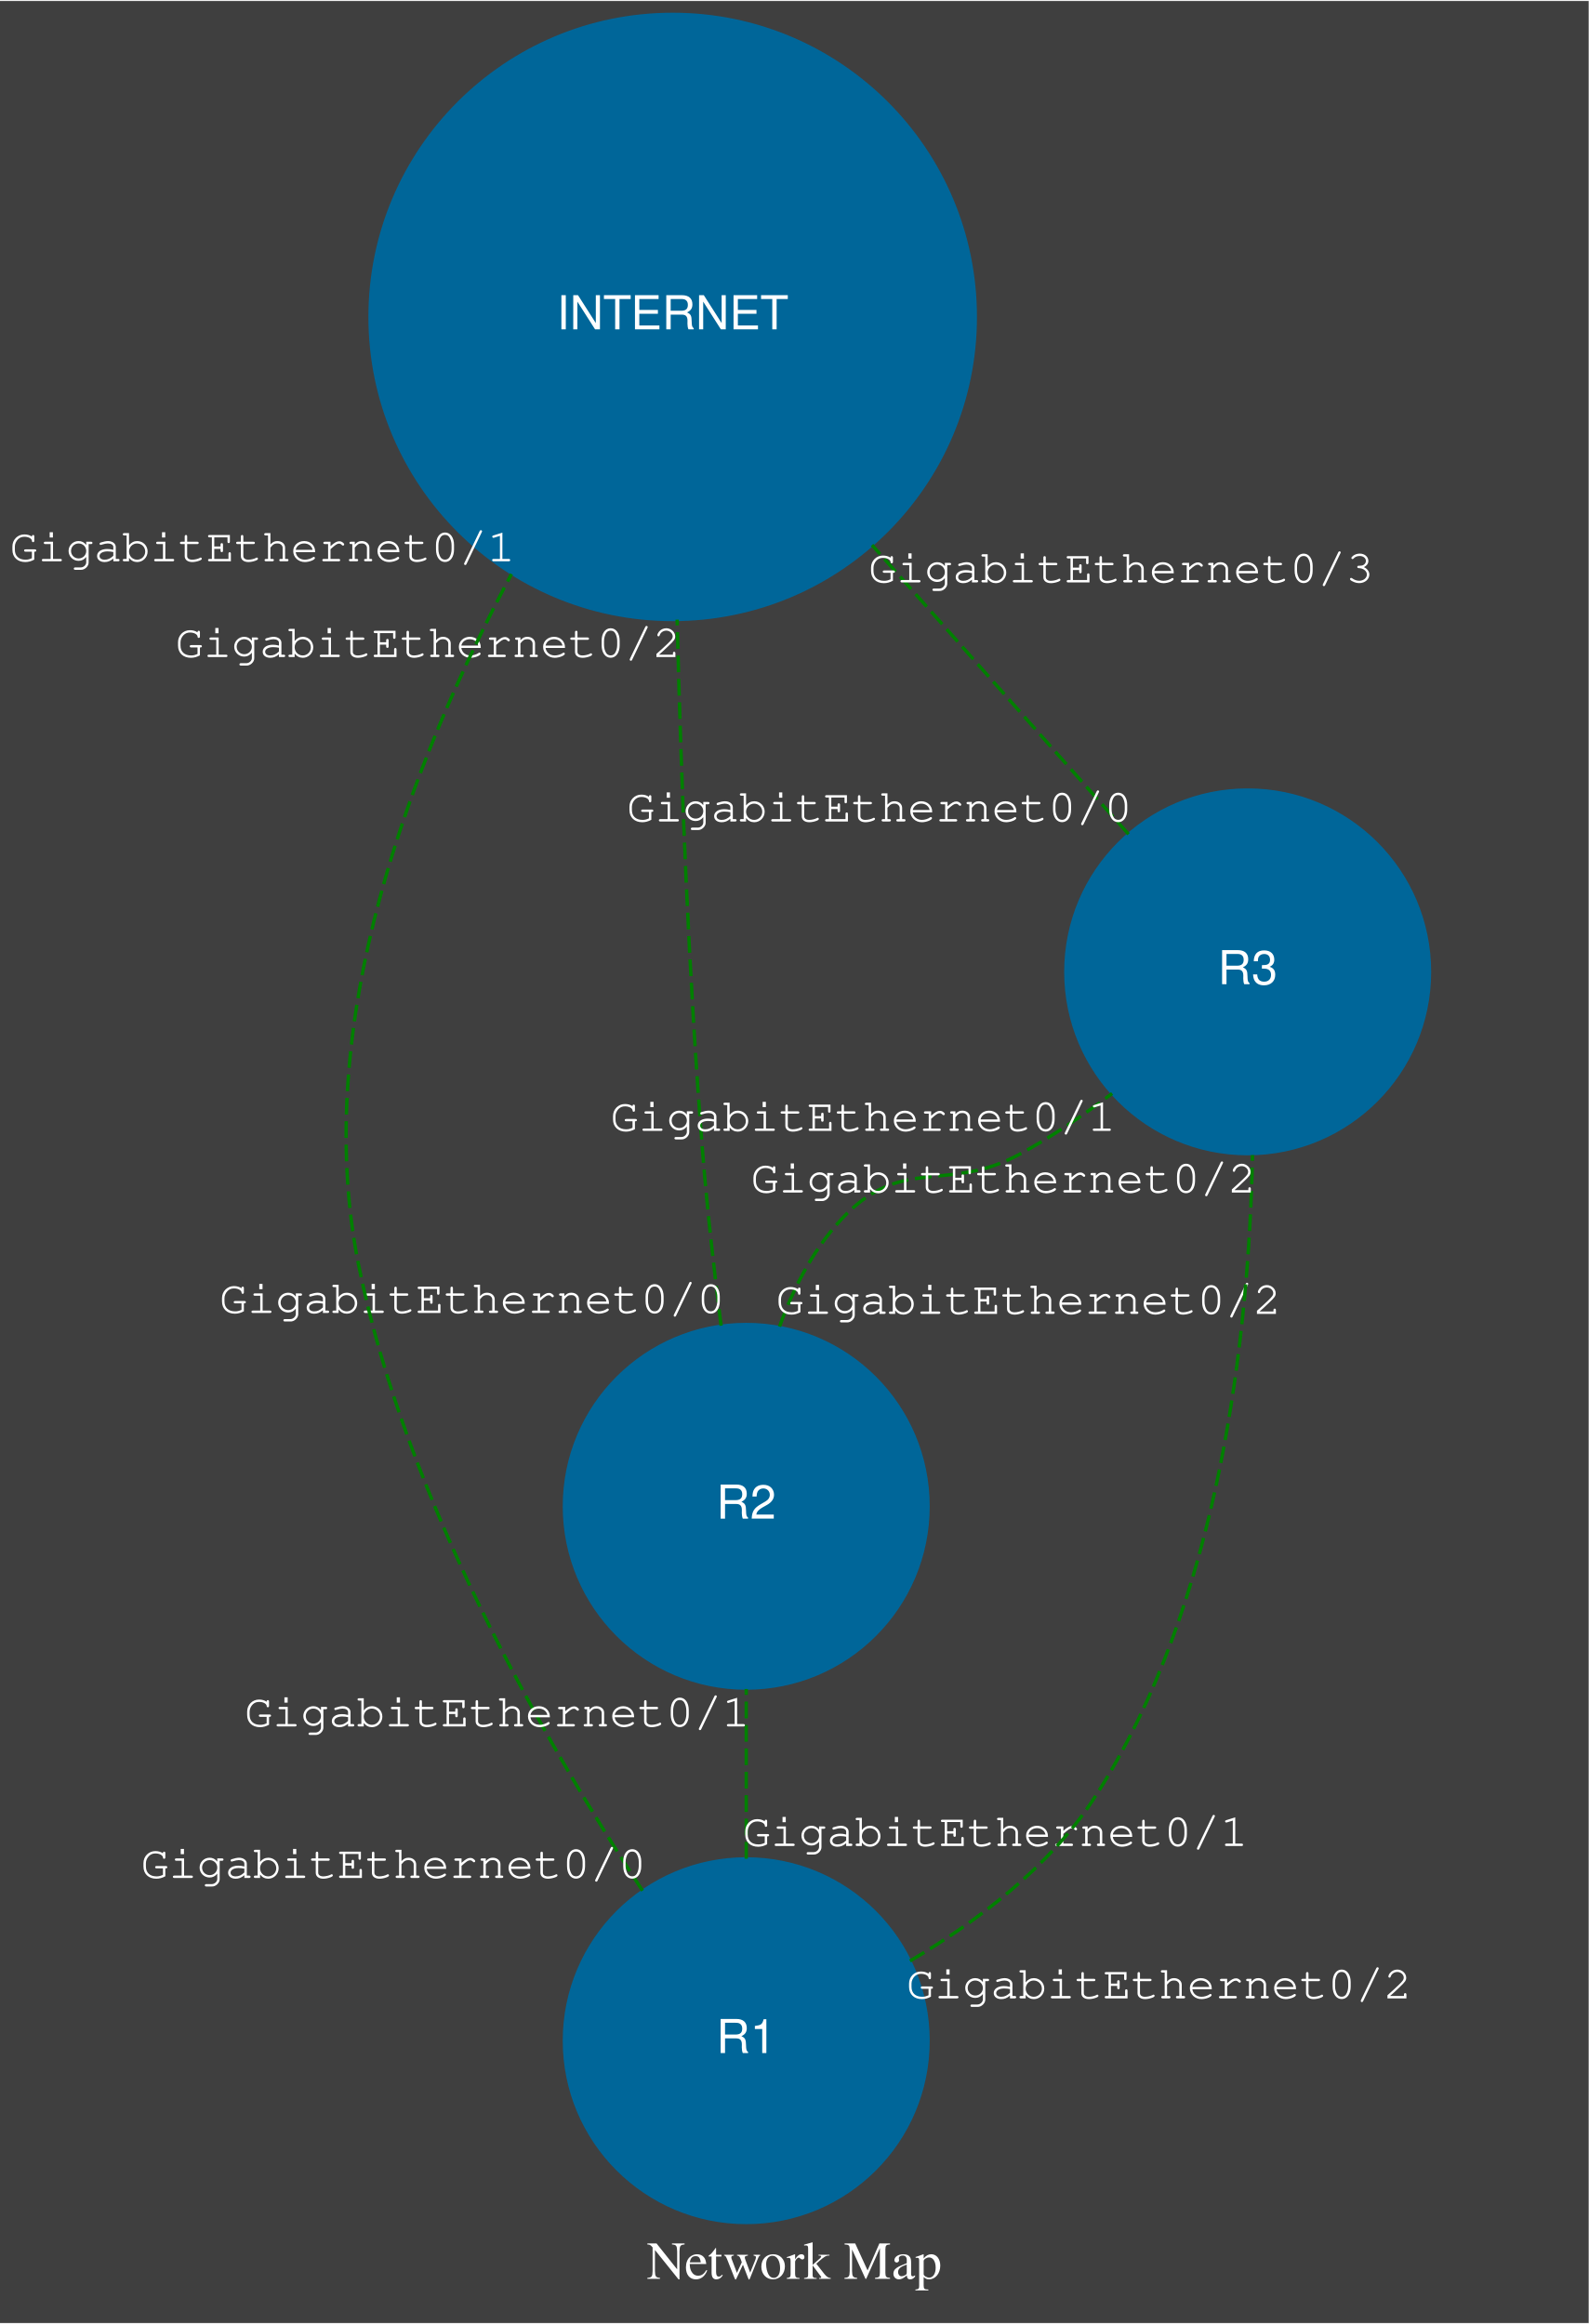
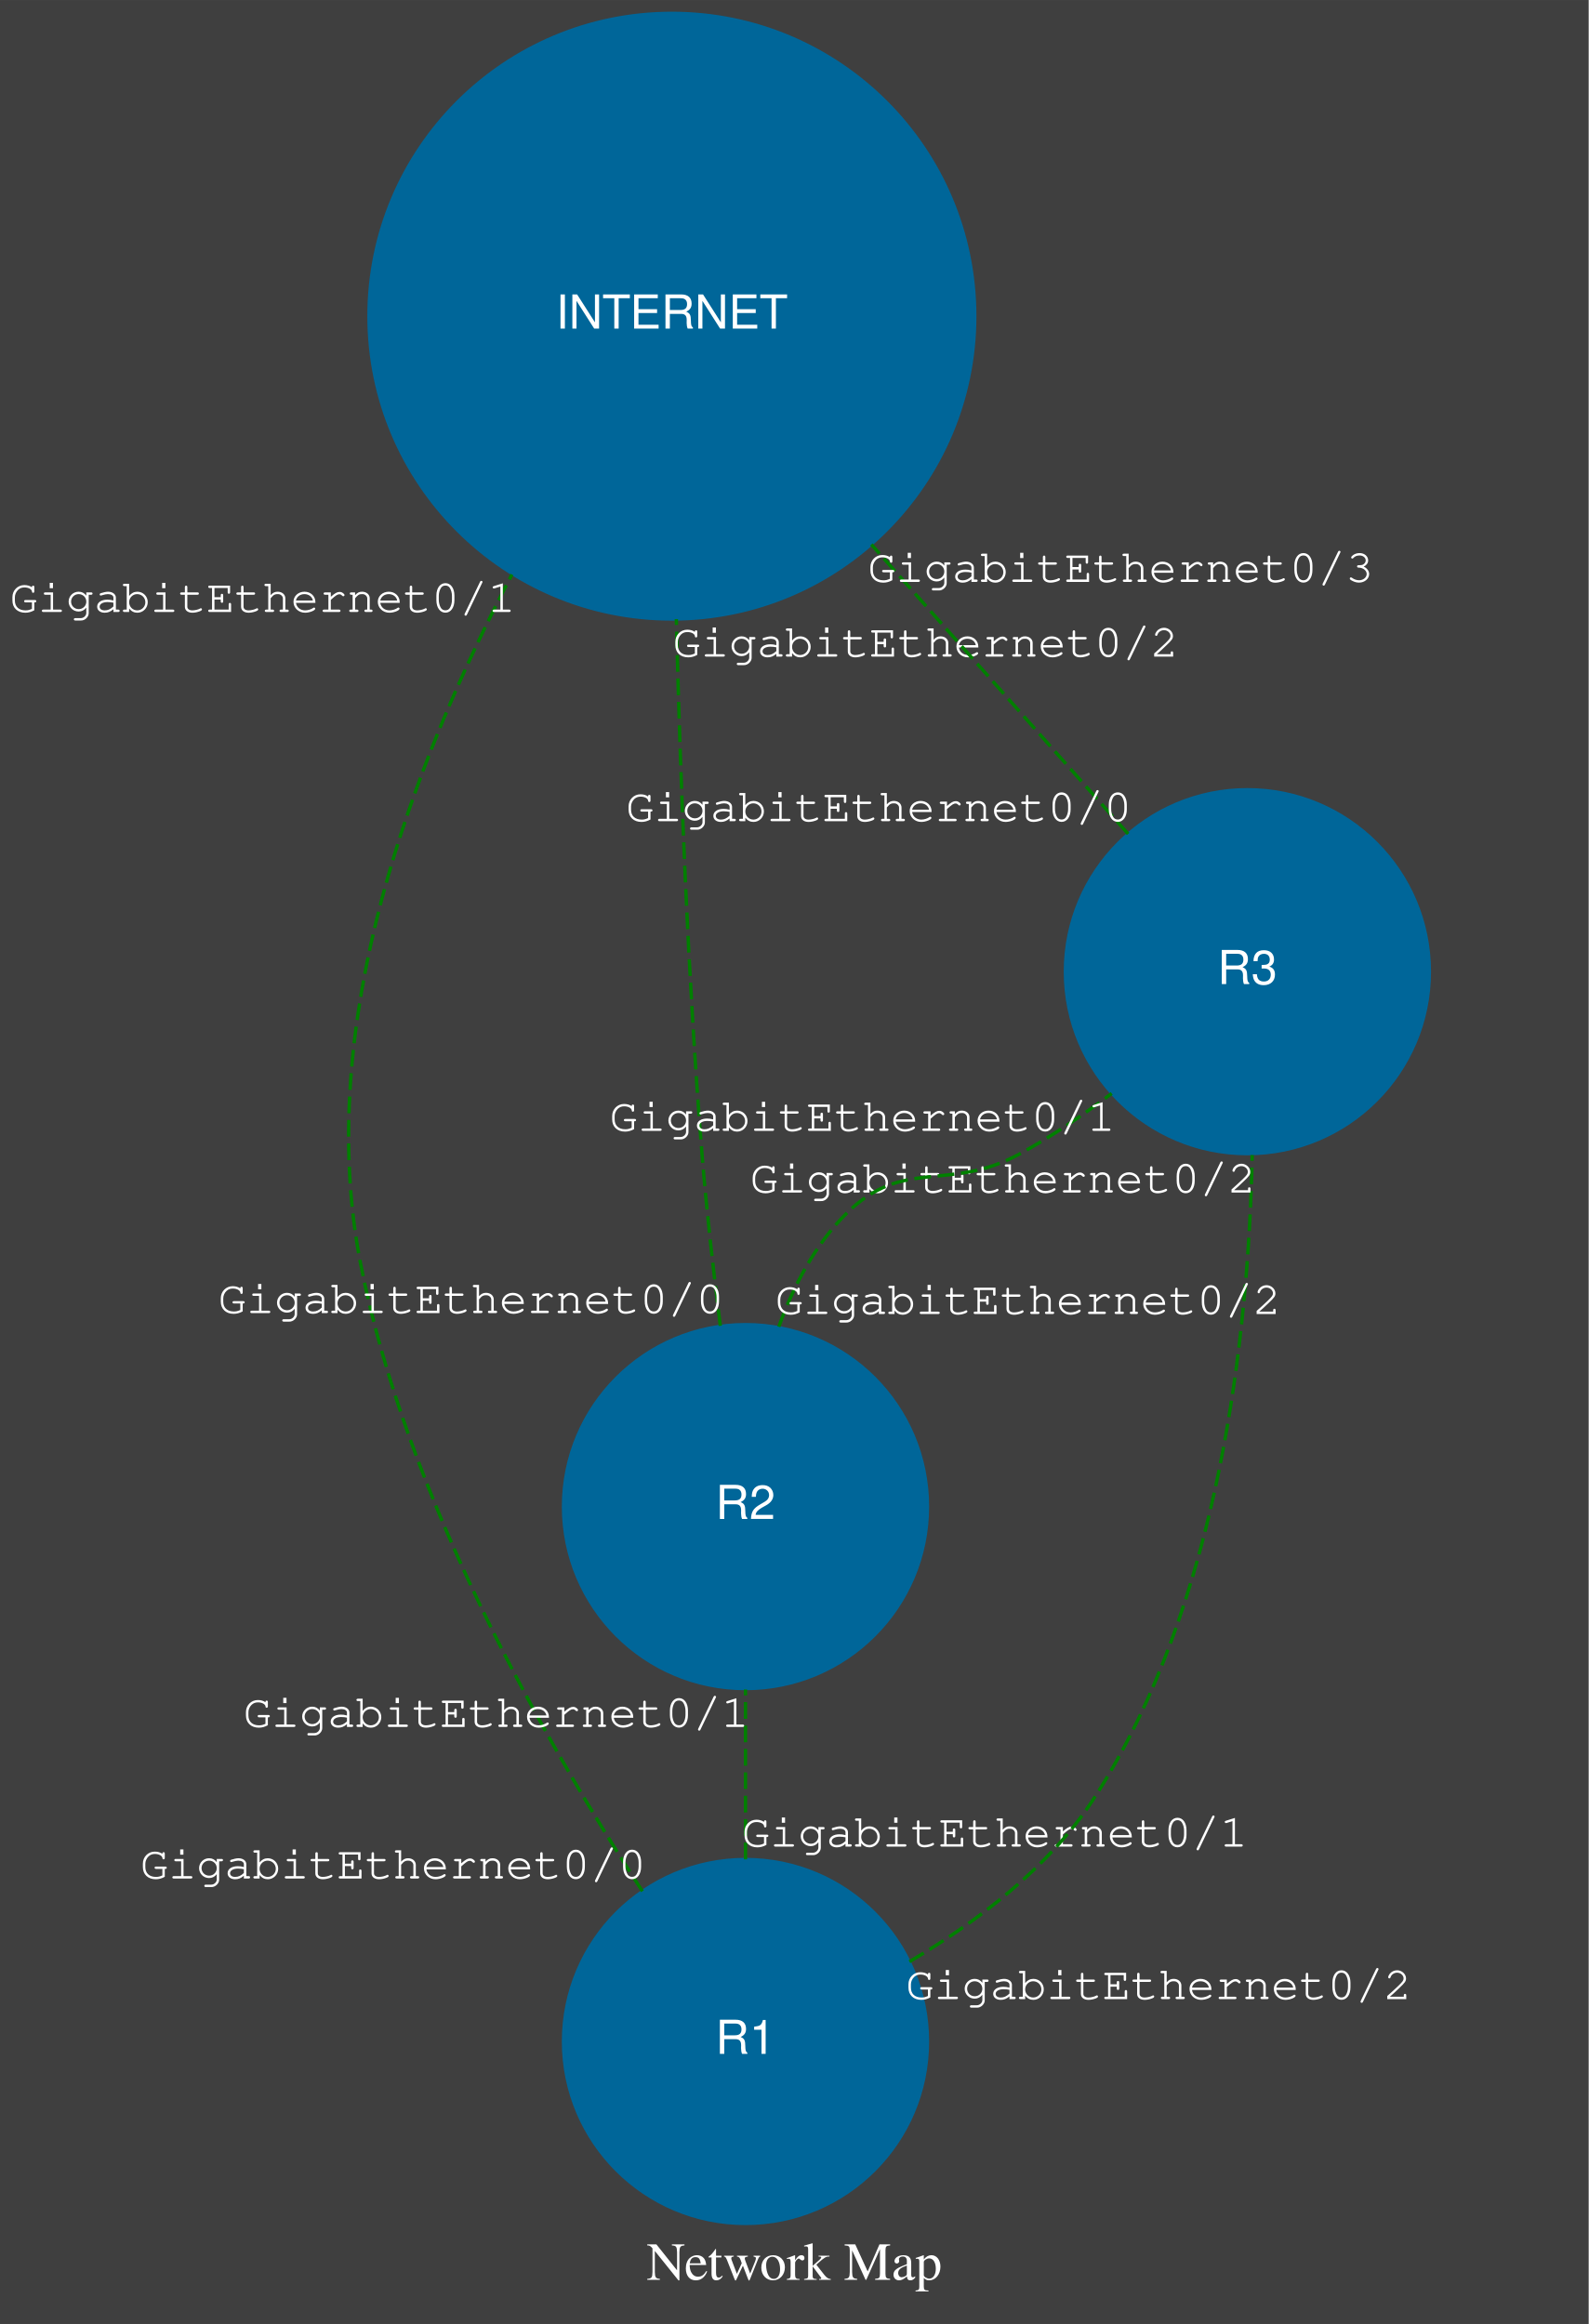
- <svg xmlns="http://www.w3.org/2000/svg" width="475pt" height="695pt" viewBox="0.00 0.00 475.22 694.70">
+ <svg xmlns="http://www.w3.org/2000/svg" width="475pt" height="695pt" viewBox="0.00 0.00 474.80 694.70">
  <g id="graph0" class="graph" transform="scale(1 1) rotate(0) translate(4 690.7)">
-     <polygon fill="#3f3f3f" stroke="transparent" points="-4,4 -4,-690.7 471.22,-690.7 471.22,4 -4,4" />
-     <text text-anchor="middle" x="233.61" y="-9.2" font-family="Times,serif" font-size="16.00" fill="white">Network Map</text>
+     <polygon fill="#3f3f3f" stroke="transparent" points="-4,4 -4,-690.7 470.8,-690.7 470.8,4 -4,4" />
+     <text text-anchor="middle" x="233.4" y="-9.2" font-family="Times,serif" font-size="16.00" fill="white">Network Map</text>
    <g id="node1" class="node">
-       <ellipse fill="#006699" stroke="#006699" cx="197.22" cy="-596.19" rx="90.52" ry="90.52" />
-       <text text-anchor="middle" x="197.22" y="-592.49" font-family="Helvetica,sans-Serif" font-size="14.00" fill="white">INTERNET</text>
+       <ellipse fill="#006699" stroke="#006699" cx="196.8" cy="-596.19" rx="90.52" ry="90.52" />
+       <text text-anchor="middle" x="196.8" y="-592.49" font-family="Helvetica,sans-Serif" font-size="14.00" fill="white">INTERNET</text>
    </g>
    <g id="node2" class="node">
-       <ellipse fill="#006699" stroke="#006699" cx="219.22" cy="-240.34" rx="54.39" ry="54.39" />
-       <text text-anchor="middle" x="219.22" y="-236.64" font-family="Helvetica,sans-Serif" font-size="14.00" fill="white">R2</text>
+       <ellipse fill="#006699" stroke="#006699" cx="218.8" cy="-80.45" rx="54.39" ry="54.39" />
+       <text text-anchor="middle" x="218.8" y="-76.75" font-family="Helvetica,sans-Serif" font-size="14.00" fill="white">R1</text>
+     </g>
+     <g id="edge1" class="edge">
+       <path fill="none" stroke="green" stroke-dasharray="5,2" d="M187.99,-125.36C158.86,-170.07 117.62,-242.6 103.8,-312.79 89.71,-384.33 119.48,-462.89 149,-518.96" />
+       <text text-anchor="middle" x="153.8" y="-316.59" font-family="Courier,monospace" font-size="14.00" fill="white">            </text>
+       <text text-anchor="middle" x="74.5" y="-507.76" font-family="Courier,monospace" font-size="14.00" fill="white">GigabitEthernet0/1</text>
+       <text text-anchor="middle" x="113.49" y="-129.16" font-family="Courier,monospace" font-size="14.00" fill="white">GigabitEthernet0/0</text>
+     </g>
+     <g id="node3" class="node">
+       <ellipse fill="#006699" stroke="#006699" cx="218.8" cy="-240.34" rx="54.39" ry="54.39" />
+       <text text-anchor="middle" x="218.8" y="-236.64" font-family="Helvetica,sans-Serif" font-size="14.00" fill="white">R2</text>
+     </g>
+     <g id="edge2" class="edge">
+       <path fill="none" stroke="green" stroke-dasharray="5,2" d="M218.8,-134.9C218.8,-151.28 218.8,-169.29 218.8,-185.67" />
+       <text text-anchor="middle" x="268.8" y="-156.69" font-family="Courier,monospace" font-size="14.00" fill="white">            </text>
+       <text text-anchor="middle" x="144.3" y="-174.47" font-family="Courier,monospace" font-size="14.00" fill="white">GigabitEthernet0/1</text>
+       <text text-anchor="middle" x="293.3" y="-138.7" font-family="Courier,monospace" font-size="14.00" fill="white">GigabitEthernet0/1</text>
+     </g>
+     <g id="node4" class="node">
+       <ellipse fill="#006699" stroke="#006699" cx="368.8" cy="-400.24" rx="54.39" ry="54.39" />
+       <text text-anchor="middle" x="368.8" y="-396.54" font-family="Helvetica,sans-Serif" font-size="14.00" fill="white">R3</text>
+     </g>
+     <g id="edge3" class="edge">
+       <path fill="none" stroke="green" stroke-dasharray="5,2" d="M267.8,-104.31C287.84,-116.08 309.42,-132.33 322.8,-152.89 360.64,-211.06 369.18,-292.38 370.25,-345.41" />
+       <text text-anchor="middle" x="416.8" y="-236.64" font-family="Courier,monospace" font-size="14.00" fill="white">            </text>
+       <text text-anchor="middle" x="295.75" y="-334.21" font-family="Courier,monospace" font-size="14.00" fill="white">GigabitEthernet0/2</text>
+       <text text-anchor="middle" x="342.3" y="-93.11" font-family="Courier,monospace" font-size="14.00" fill="white">GigabitEthernet0/2</text>
    </g>
    <g id="edge4" class="edge">
-       <path fill="none" stroke="green" stroke-dasharray="5,2" d="M211.7,-294.38C209.62,-310.83 207.56,-329.03 206.22,-345.79 201.98,-398.7 199.73,-458.08 198.55,-505.62" />
-       <text text-anchor="middle" x="256.22" y="-396.54" font-family="Courier,monospace" font-size="14.00" fill="white">            </text>
-       <text text-anchor="middle" x="124.05" y="-494.42" font-family="Courier,monospace" font-size="14.00" fill="white">GigabitEthernet0/2</text>
-       <text text-anchor="middle" x="137.2" y="-298.18" font-family="Courier,monospace" font-size="14.00" fill="white">GigabitEthernet0/0</text>
-     </g>
-     <g id="node3" class="node">
-       <ellipse fill="#006699" stroke="#006699" cx="369.22" cy="-400.24" rx="54.39" ry="54.39" />
-       <text text-anchor="middle" x="369.22" y="-396.54" font-family="Helvetica,sans-Serif" font-size="14.00" fill="white">R3</text>
+       <path fill="none" stroke="green" stroke-dasharray="5,2" d="M211.28,-294.38C209.2,-310.83 207.14,-329.03 205.8,-345.79 201.56,-398.7 199.32,-458.08 198.13,-505.62" />
+       <text text-anchor="middle" x="255.8" y="-396.54" font-family="Courier,monospace" font-size="14.00" fill="white">            </text>
+       <text text-anchor="middle" x="272.63" y="-494.42" font-family="Courier,monospace" font-size="14.00" fill="white">GigabitEthernet0/2</text>
+       <text text-anchor="middle" x="136.78" y="-298.18" font-family="Courier,monospace" font-size="14.00" fill="white">GigabitEthernet0/0</text>
    </g>
    <g id="edge5" class="edge">
-       <path fill="none" stroke="green" stroke-dasharray="5,2" d="M229.18,-294.1C233.61,-306.4 240,-318.58 249.22,-327.79 266.52,-345.08 279.75,-334.07 301.22,-345.79 310.57,-350.9 319.97,-357.28 328.67,-363.85" />
-       <text text-anchor="middle" x="299.22" y="-316.59" font-family="Courier,monospace" font-size="14.00" fill="white">            </text>
-       <text text-anchor="middle" x="254.17" y="-352.65" font-family="Courier,monospace" font-size="14.00" fill="white">GigabitEthernet0/1</text>
-       <text text-anchor="middle" x="303.68" y="-297.9" font-family="Courier,monospace" font-size="14.00" fill="white">GigabitEthernet0/2</text>
+       <path fill="none" stroke="green" stroke-dasharray="5,2" d="M228.76,-294.1C233.19,-306.4 239.58,-318.58 248.8,-327.79 266.1,-345.08 279.33,-334.07 300.8,-345.79 310.16,-350.9 319.55,-357.28 328.25,-363.85" />
+       <text text-anchor="middle" x="298.8" y="-316.59" font-family="Courier,monospace" font-size="14.00" fill="white">            </text>
+       <text text-anchor="middle" x="253.75" y="-352.65" font-family="Courier,monospace" font-size="14.00" fill="white">GigabitEthernet0/1</text>
+       <text text-anchor="middle" x="303.26" y="-297.9" font-family="Courier,monospace" font-size="14.00" fill="white">GigabitEthernet0/2</text>
    </g>
    <g id="edge6" class="edge">
-       <path fill="none" stroke="green" stroke-dasharray="5,2" d="M333.58,-441.42C311.44,-466.39 282.42,-499.11 256.85,-527.95" />
-       <text text-anchor="middle" x="353.22" y="-476.48" font-family="Courier,monospace" font-size="14.00" fill="white">            </text>
-       <text text-anchor="middle" x="331.35" y="-516.75" font-family="Courier,monospace" font-size="14.00" fill="white">GigabitEthernet0/3</text>
-       <text text-anchor="middle" x="259.08" y="-445.22" font-family="Courier,monospace" font-size="14.00" fill="white">GigabitEthernet0/0</text>
-     </g>
-     <g id="node4" class="node">
-       <ellipse fill="#006699" stroke="#006699" cx="219.22" cy="-80.45" rx="54.39" ry="54.39" />
-       <text text-anchor="middle" x="219.22" y="-76.75" font-family="Helvetica,sans-Serif" font-size="14.00" fill="white">R1</text>
-     </g>
-     <g id="edge1" class="edge">
-       <path fill="none" stroke="green" stroke-dasharray="5,2" d="M188.2,-125.33C158.86,-170.01 117.3,-242.52 103.22,-312.79 88.85,-384.48 119.08,-463.2 149,-519.27" />
-       <text text-anchor="middle" x="153.22" y="-316.59" font-family="Courier,monospace" font-size="14.00" fill="white">            </text>
-       <text text-anchor="middle" x="74.5" y="-523.07" font-family="Courier,monospace" font-size="14.00" fill="white">GigabitEthernet0/1</text>
-       <text text-anchor="middle" x="113.7" y="-129.13" font-family="Courier,monospace" font-size="14.00" fill="white">GigabitEthernet0/0</text>
-     </g>
-     <g id="edge2" class="edge">
-       <path fill="none" stroke="green" stroke-dasharray="5,2" d="M219.22,-134.9C219.22,-151.28 219.22,-169.29 219.22,-185.67" />
-       <text text-anchor="middle" x="269.22" y="-156.69" font-family="Courier,monospace" font-size="14.00" fill="white">            </text>
-       <text text-anchor="middle" x="144.72" y="-174.47" font-family="Courier,monospace" font-size="14.00" fill="white">GigabitEthernet0/1</text>
-       <text text-anchor="middle" x="293.72" y="-138.7" font-family="Courier,monospace" font-size="14.00" fill="white">GigabitEthernet0/1</text>
-     </g>
-     <g id="edge3" class="edge">
-       <path fill="none" stroke="green" stroke-dasharray="5,2" d="M268.22,-104.31C288.26,-116.08 309.84,-132.33 323.22,-152.89 361.06,-211.06 369.6,-292.38 370.67,-345.41" />
-       <text text-anchor="middle" x="417.22" y="-236.64" font-family="Courier,monospace" font-size="14.00" fill="white">            </text>
-       <text text-anchor="middle" x="296.17" y="-334.21" font-family="Courier,monospace" font-size="14.00" fill="white">GigabitEthernet0/2</text>
-       <text text-anchor="middle" x="342.72" y="-93.11" font-family="Courier,monospace" font-size="14.00" fill="white">GigabitEthernet0/2</text>
+       <path fill="none" stroke="green" stroke-dasharray="5,2" d="M333.16,-441.42C311.02,-466.39 282,-499.11 256.43,-527.95" />
+       <text text-anchor="middle" x="352.8" y="-476.48" font-family="Courier,monospace" font-size="14.00" fill="white">            </text>
+       <text text-anchor="middle" x="330.93" y="-516.75" font-family="Courier,monospace" font-size="14.00" fill="white">GigabitEthernet0/3</text>
+       <text text-anchor="middle" x="258.66" y="-445.22" font-family="Courier,monospace" font-size="14.00" fill="white">GigabitEthernet0/0</text>
    </g>
  </g>
</svg>
